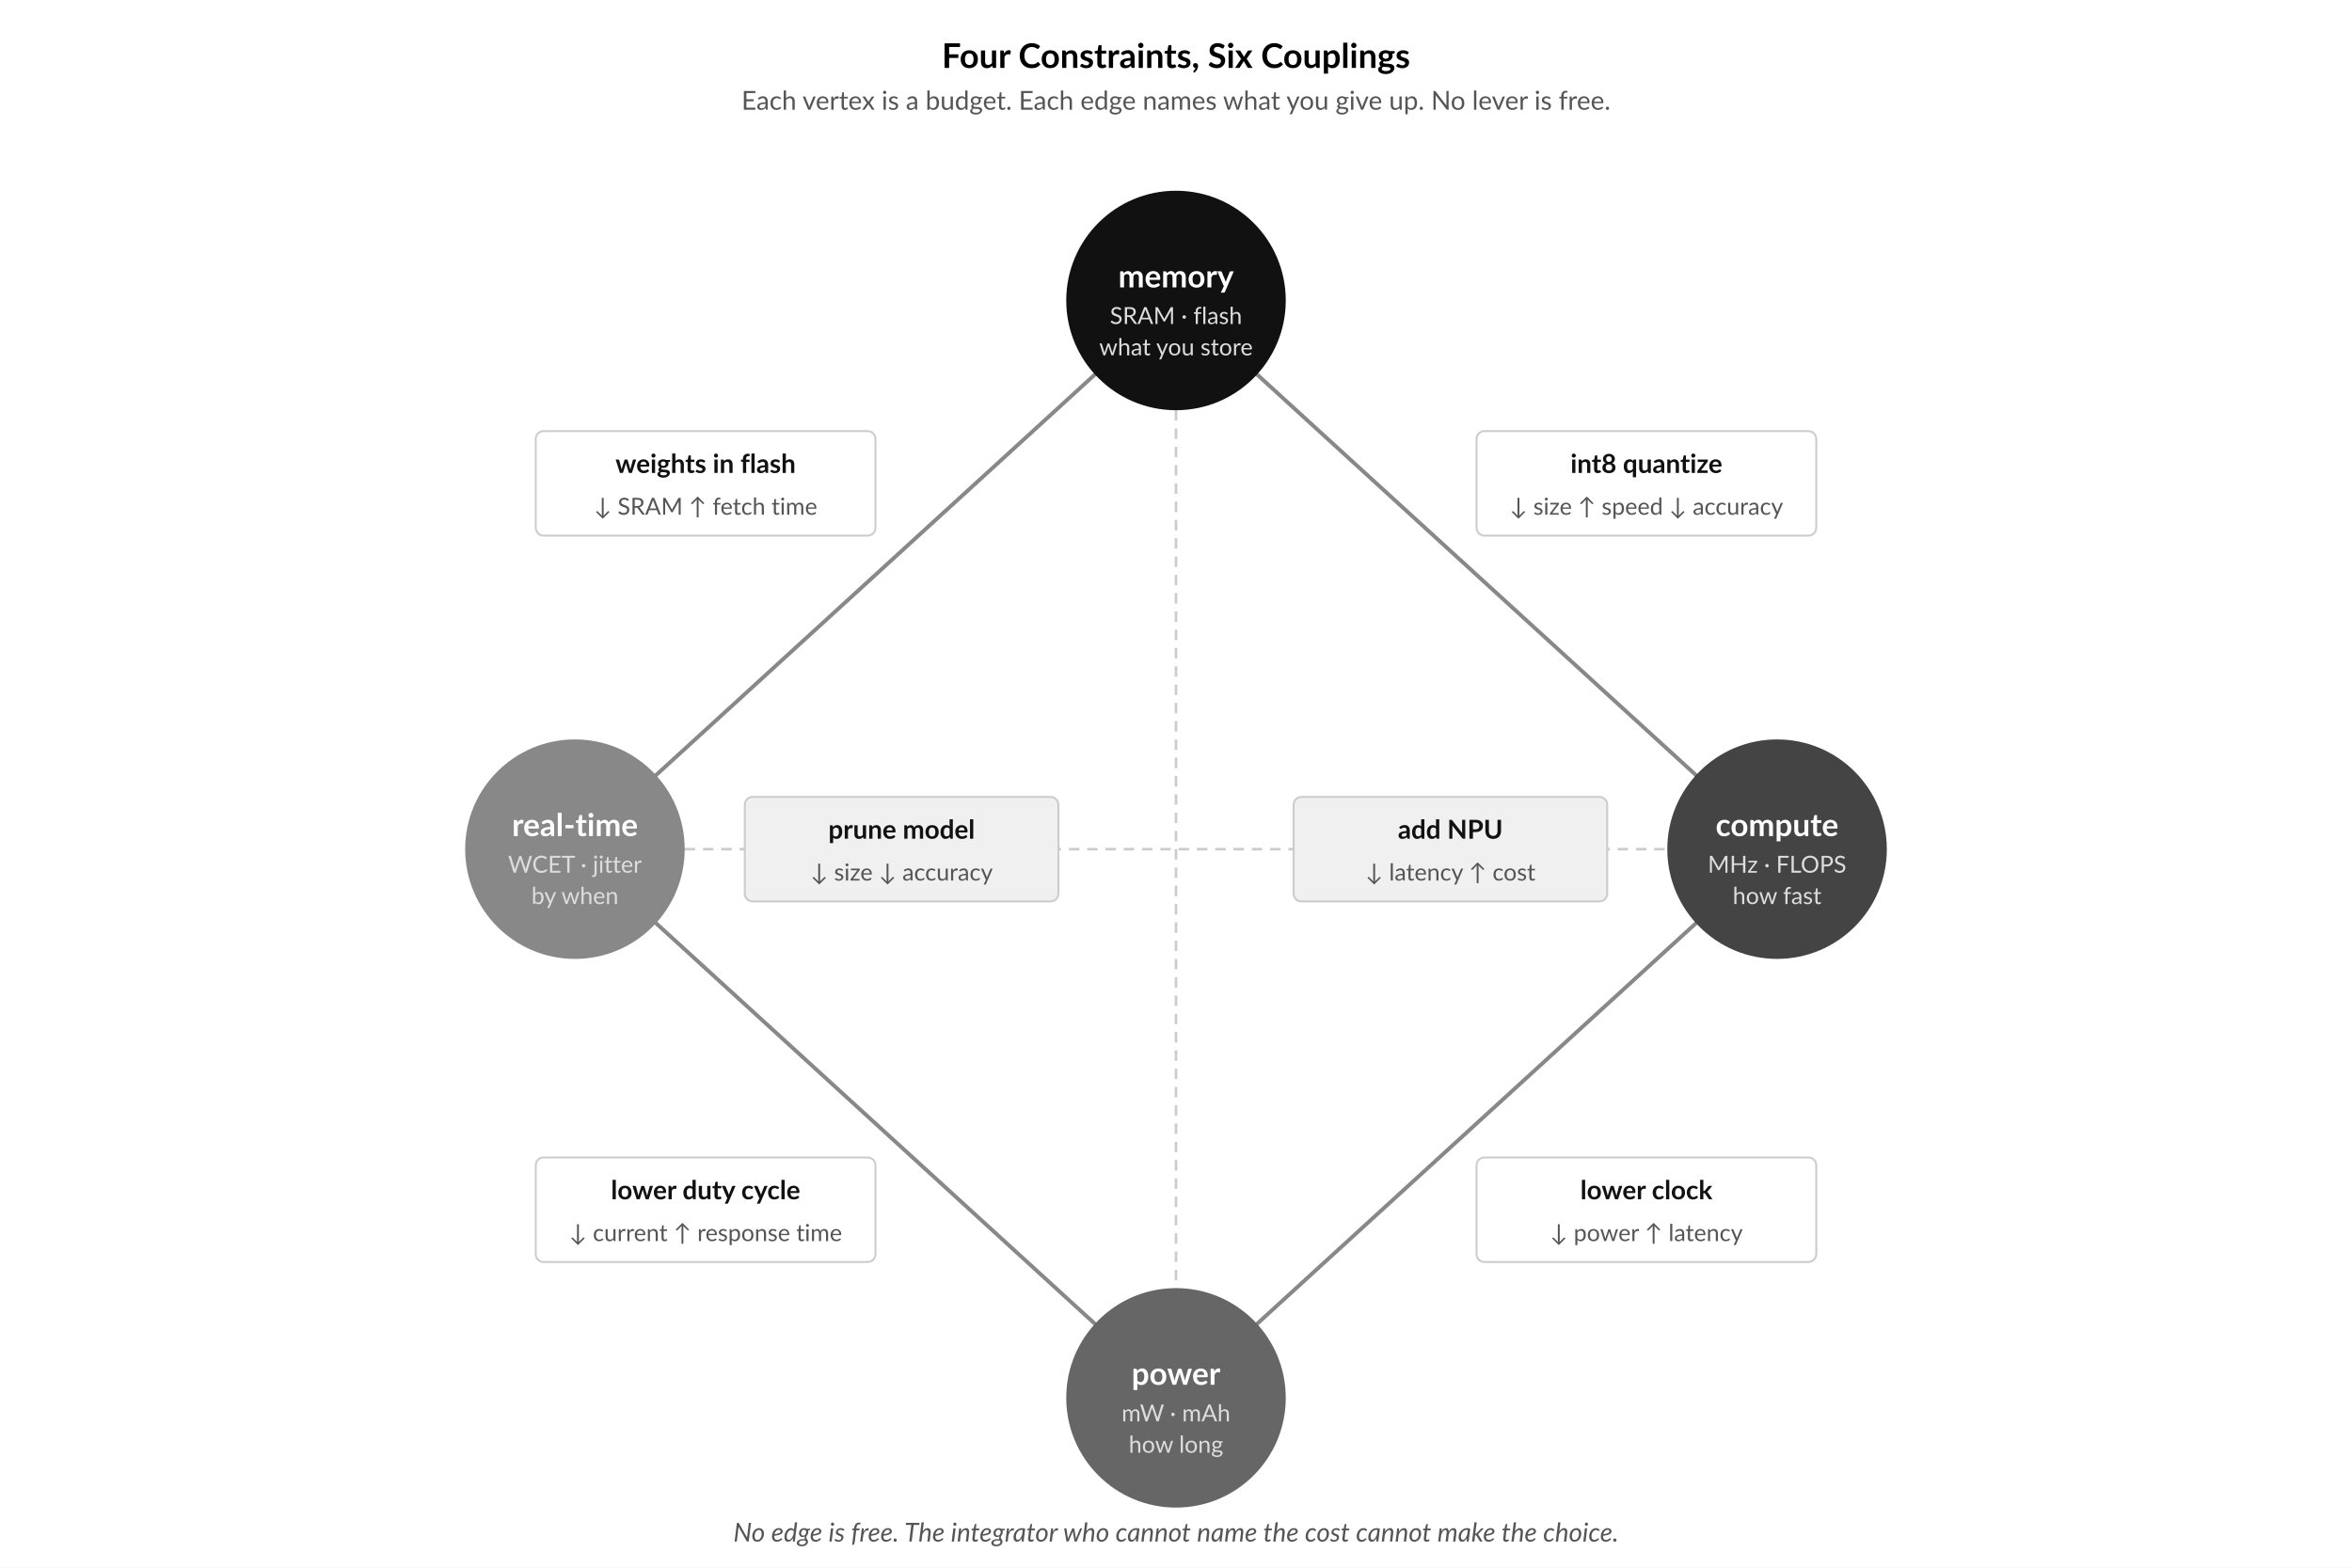
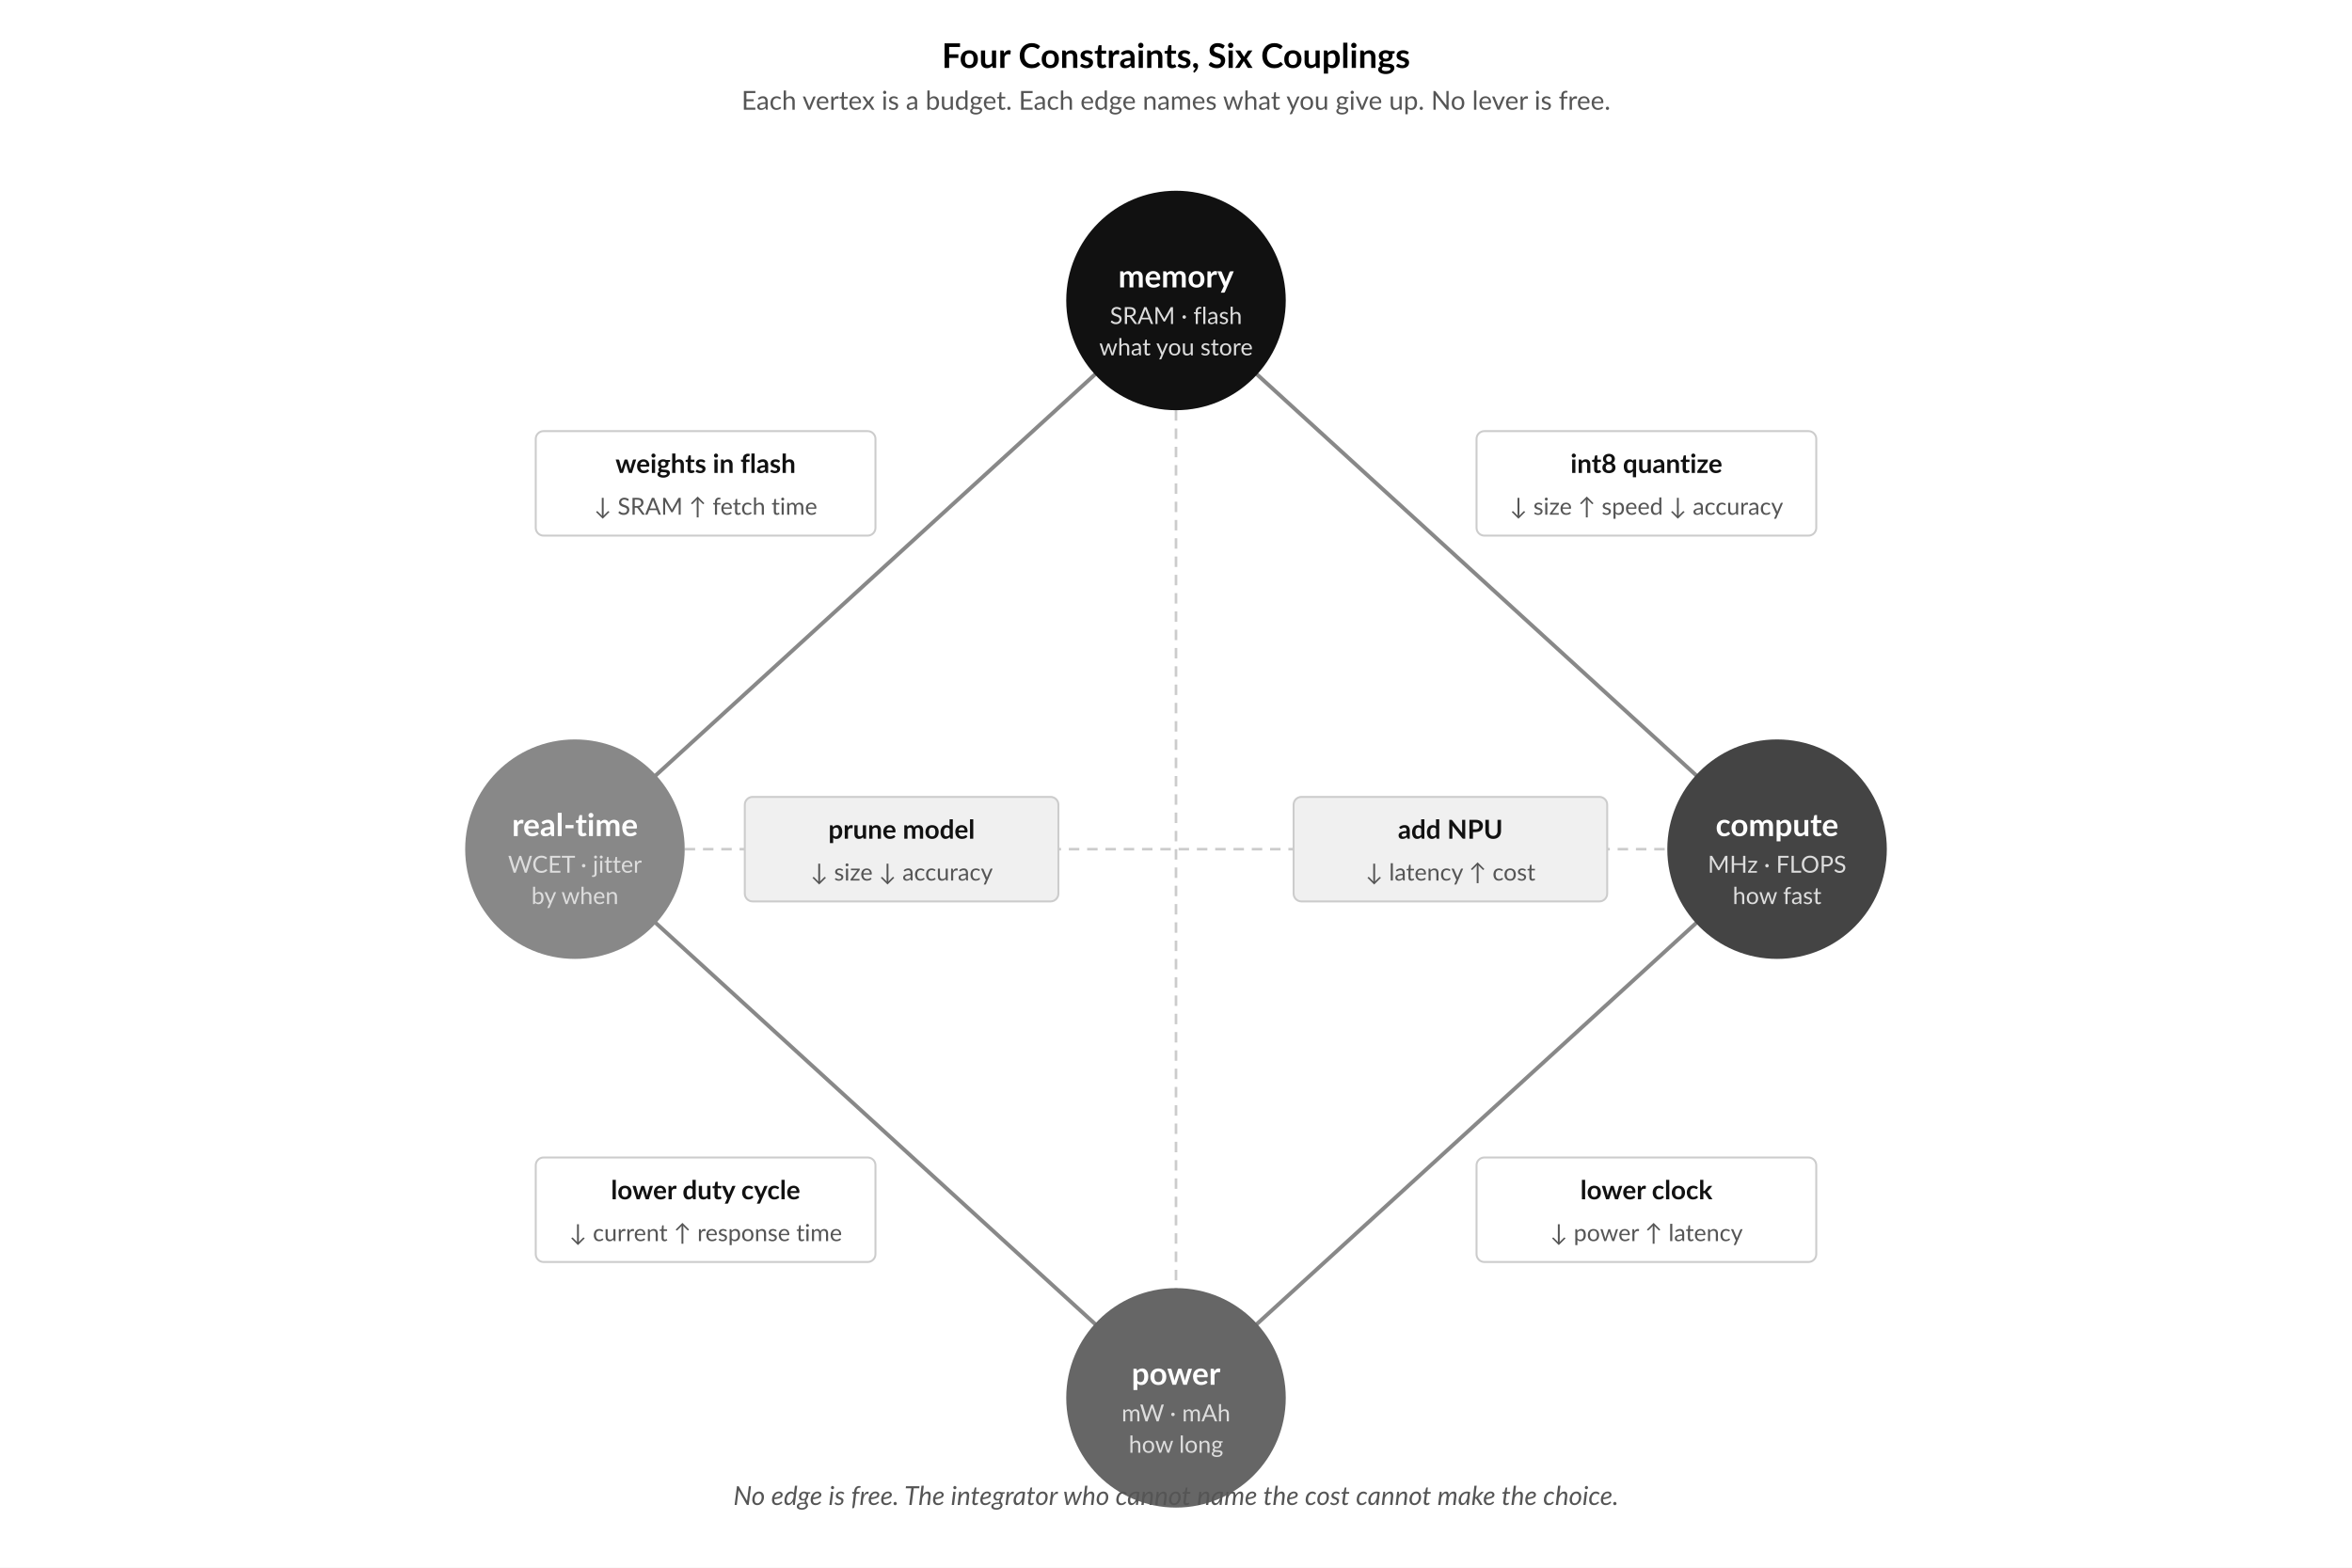
<svg xmlns="http://www.w3.org/2000/svg" viewBox="0 0 900 600" role="img" aria-labelledby="t04 d04">
  <defs>
    <style>
      .ti  { font-family: Lato, 'Helvetica Neue', Arial, sans-serif; font-size: 13px; font-weight: bold; fill: #000000; }
      .sub { font-family: Lato, 'Helvetica Neue', Arial, sans-serif; font-size: 10px; fill: #555555; }
      .vx  { font-family: Lato, 'Helvetica Neue', Arial, sans-serif; font-size: 12px; font-weight: bold; fill: #FFFFFF; }
      .vxd { font-family: Lato, 'Helvetica Neue', Arial, sans-serif; font-size: 9px;  fill: #DDDDDD; }
      .el  { font-family: Lato, 'Helvetica Neue', Arial, sans-serif; font-size: 10px; font-weight: bold; fill: #111111; }
      .ef  { font-family: Lato, 'Helvetica Neue', Arial, sans-serif; font-size: 9px;  fill: #555555; }
      .cap { font-family: Lato, 'Helvetica Neue', Arial, sans-serif; font-size: 10px; font-style: italic; fill: #555555; }
    </style>
  </defs>
  <rect width="900" height="600" fill="#FFFFFF" />
  <text x="450" y="26" text-anchor="middle" class="ti">Four Constraints, Six Couplings</text>
  <text x="450" y="42" text-anchor="middle" class="sub">Each vertex is a budget. Each edge names what you give up. No lever is free.</text>
  <line x1="450" y1="115" x2="680" y2="325" stroke="#888888" stroke-width="1.5" />
  <line x1="680" y1="325" x2="450" y2="535" stroke="#888888" stroke-width="1.5" />
  <line x1="450" y1="535" x2="220" y2="325" stroke="#888888" stroke-width="1.5" />
  <line x1="220" y1="325" x2="450" y2="115" stroke="#888888" stroke-width="1.5" />
  <line x1="450" y1="115" x2="450" y2="535" stroke="#CCCCCC" stroke-width="1" stroke-dasharray="4 3" />
  <line x1="220" y1="325" x2="680" y2="325" stroke="#CCCCCC" stroke-width="1" stroke-dasharray="4 3" />
  <rect x="565" y="165" width="130" height="40" rx="3" fill="#FFFFFF" stroke="#CCCCCC" stroke-width="0.75" />
  <text x="630" y="181" text-anchor="middle" class="el">int8 quantize</text>
  <text x="630" y="197" text-anchor="middle" class="ef">↓ size  ↑ speed  ↓ accuracy</text>
  <rect x="565" y="443" width="130" height="40" rx="3" fill="#FFFFFF" stroke="#CCCCCC" stroke-width="0.75" />
  <text x="630" y="459" text-anchor="middle" class="el">lower clock</text>
  <text x="630" y="475" text-anchor="middle" class="ef">↓ power  ↑ latency</text>
  <rect x="205" y="443" width="130" height="40" rx="3" fill="#FFFFFF" stroke="#CCCCCC" stroke-width="0.75" />
  <text x="270" y="459" text-anchor="middle" class="el">lower duty cycle</text>
  <text x="270" y="475" text-anchor="middle" class="ef">↓ current  ↑ response time</text>
  <rect x="205" y="165" width="130" height="40" rx="3" fill="#FFFFFF" stroke="#CCCCCC" stroke-width="0.75" />
  <text x="270" y="181" text-anchor="middle" class="el">weights in flash</text>
  <text x="270" y="197" text-anchor="middle" class="ef">↓ SRAM  ↑ fetch time</text>
  <rect x="285" y="305" width="120" height="40" rx="3" fill="#F0F0F0" stroke="#CCCCCC" stroke-width="0.75" />
  <text x="345" y="321" text-anchor="middle" class="el">prune model</text>
  <text x="345" y="337" text-anchor="middle" class="ef">↓ size  ↓ accuracy</text>
  <rect x="495" y="305" width="120" height="40" rx="3" fill="#F0F0F0" stroke="#CCCCCC" stroke-width="0.75" />
  <text x="555" y="321" text-anchor="middle" class="el">add NPU</text>
  <text x="555" y="337" text-anchor="middle" class="ef">↓ latency  ↑ cost</text>
  <circle cx="450" cy="115" r="42" fill="#111111" />
  <text x="450" y="110" text-anchor="middle" class="vx">memory</text>
  <text x="450" y="124" text-anchor="middle" class="vxd">SRAM · flash</text>
  <text x="450" y="136" text-anchor="middle" class="vxd">what you store</text>
  <circle cx="680" cy="325" r="42" fill="#444444" />
  <text x="680" y="320" text-anchor="middle" class="vx">compute</text>
  <text x="680" y="334" text-anchor="middle" class="vxd">MHz · FLOPS</text>
  <text x="680" y="346" text-anchor="middle" class="vxd">how fast</text>
  <circle cx="450" cy="535" r="42" fill="#666666" />
  <text x="450" y="530" text-anchor="middle" class="vx">power</text>
  <text x="450" y="544" text-anchor="middle" class="vxd">mW · mAh</text>
  <text x="450" y="556" text-anchor="middle" class="vxd">how long</text>
  <circle cx="220" cy="325" r="42" fill="#888888" />
  <text x="220" y="320" text-anchor="middle" class="vx">real-time</text>
  <text x="220" y="334" text-anchor="middle" class="vxd">WCET · jitter</text>
  <text x="220" y="346" text-anchor="middle" class="vxd">by when</text>
-   <text x="450" y="590" text-anchor="middle" class="cap">No edge is free. The integrator who cannot name the cost cannot make the choice.</text>
+   <text x="450" y="576" text-anchor="middle" class="cap">No edge is free. The integrator who cannot name the cost cannot make the choice.</text>
</svg>
